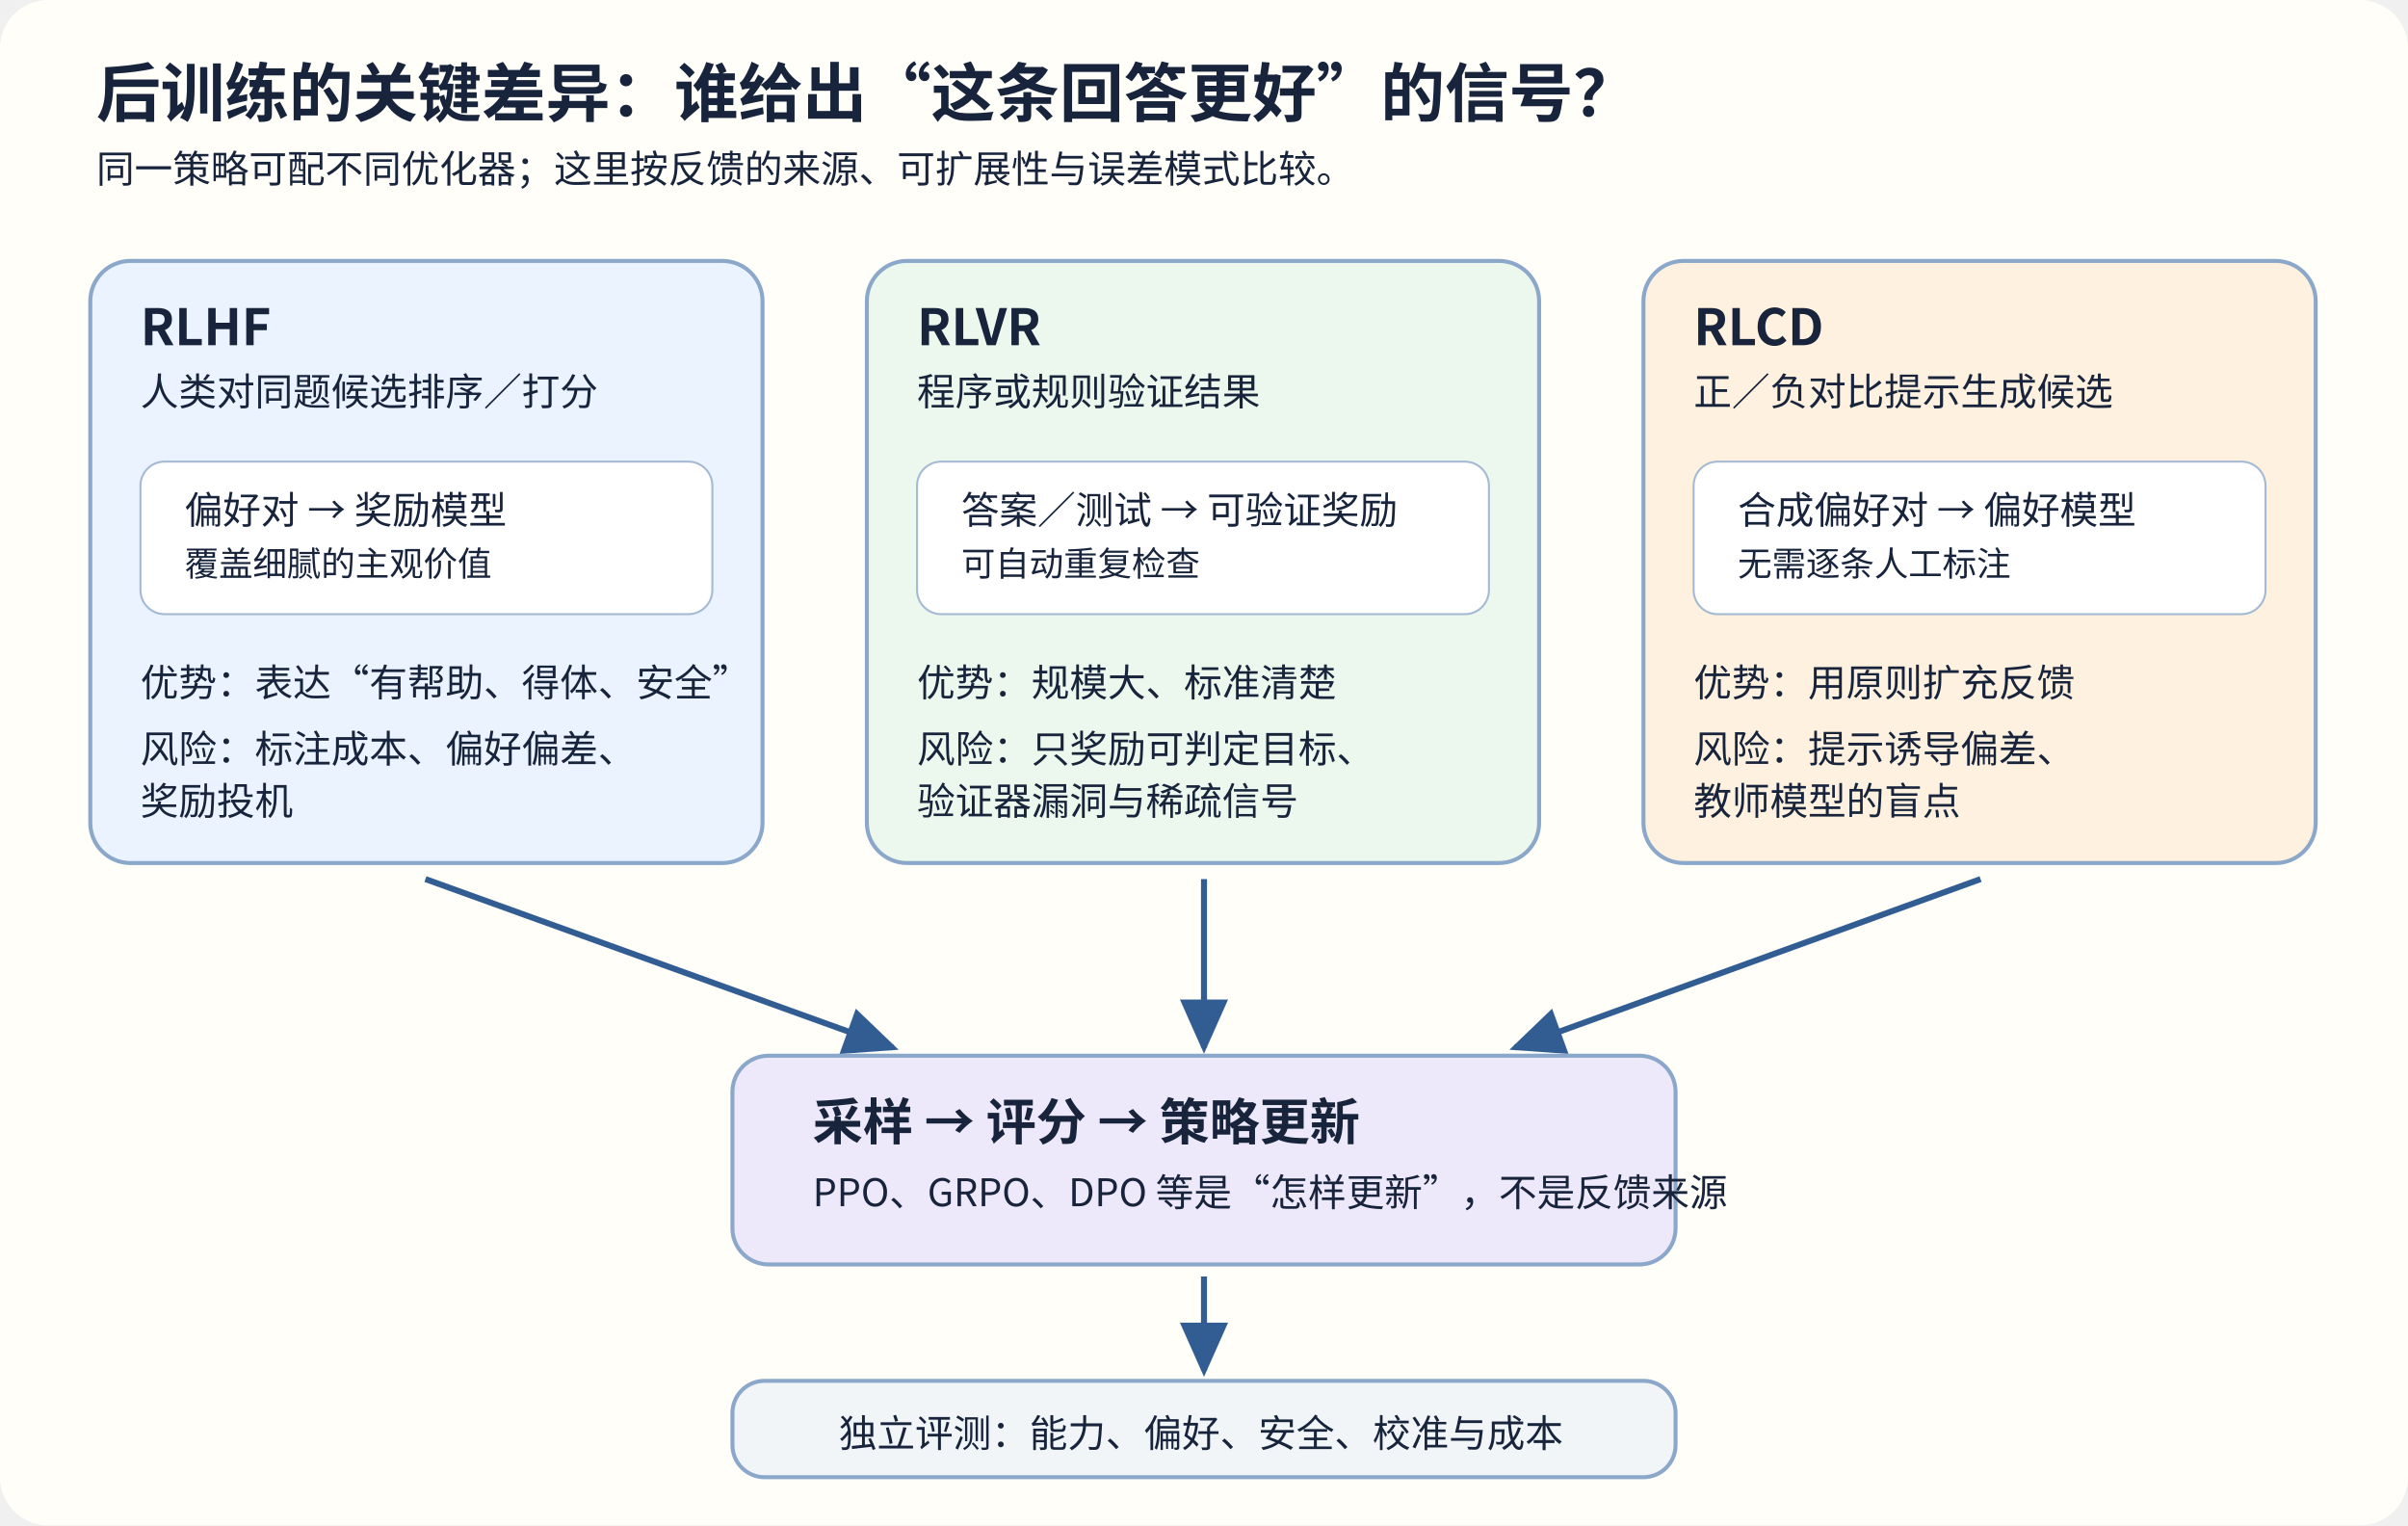
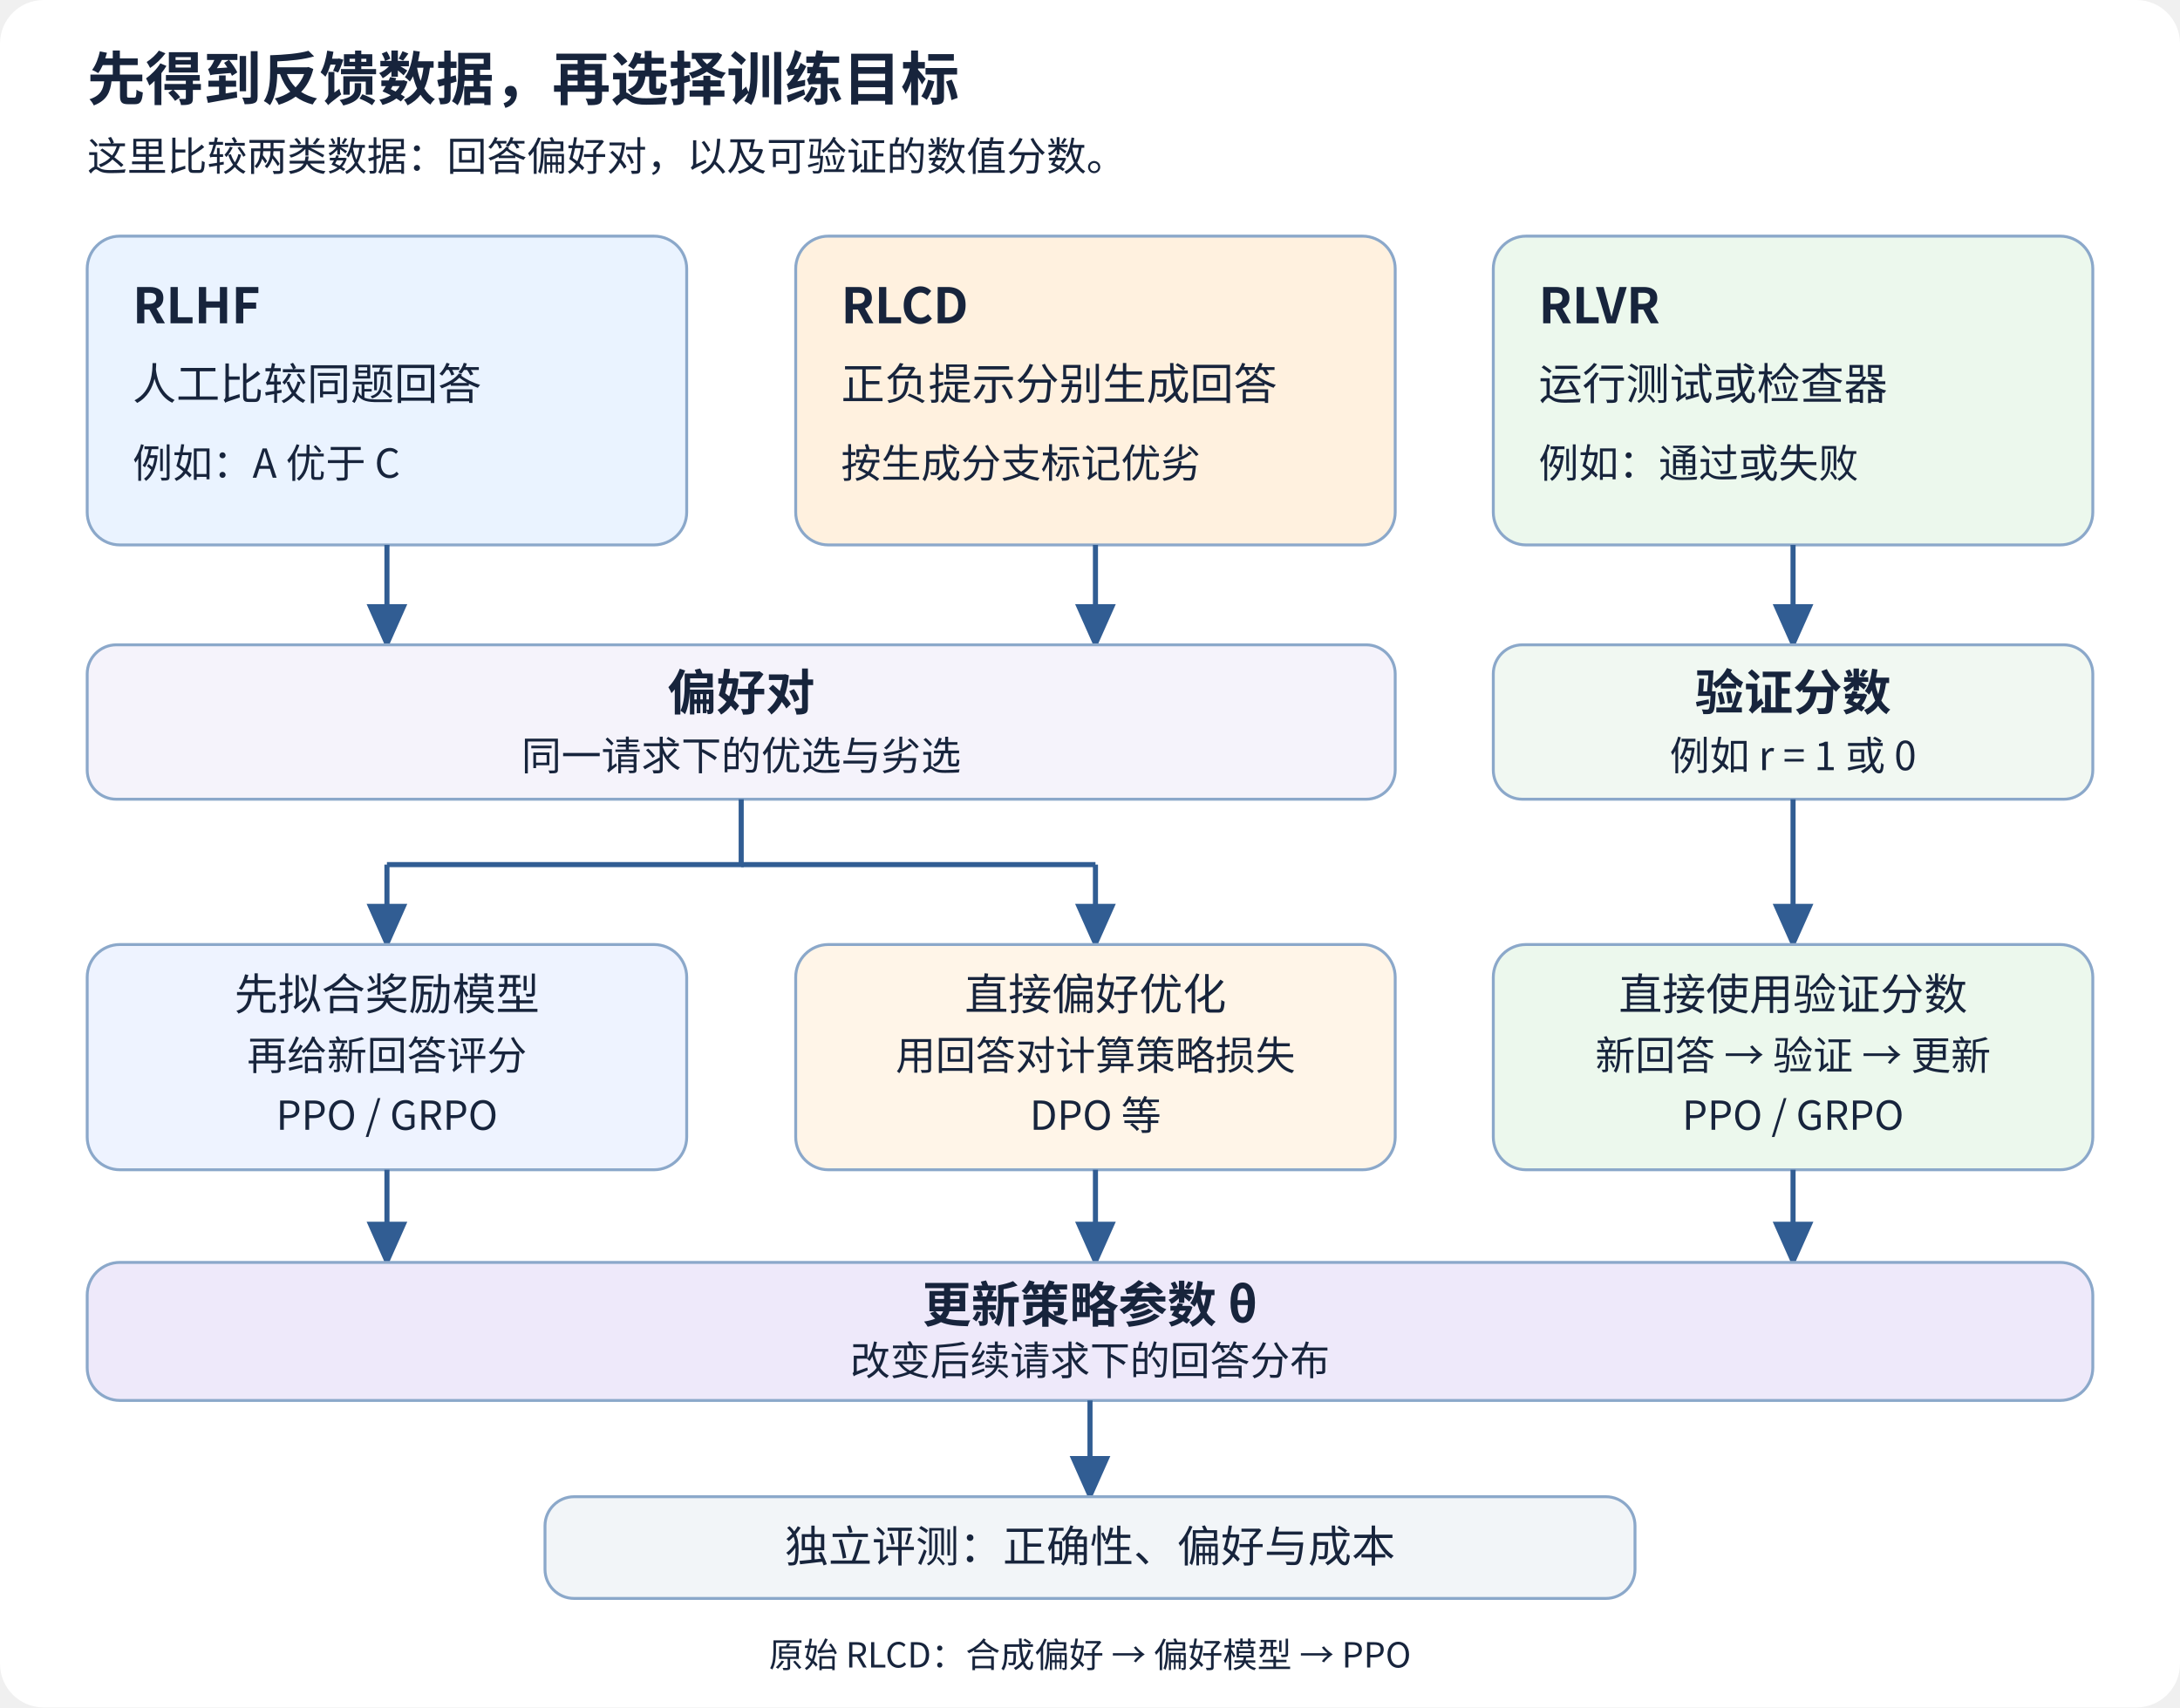
- <svg xmlns="http://www.w3.org/2000/svg" viewBox="0 0 1200 760" role="img" aria-labelledby="title desc">
+ <svg xmlns="http://www.w3.org/2000/svg" viewBox="0 0 1200 940" role="img" aria-labelledby="title desc">
  <defs>
-     <marker id="arrow" markerWidth="10" markerHeight="10" refX="8" refY="4" orient="auto">
+     <marker id="arrow" markerWidth="9" markerHeight="9" refX="8" refY="4" orient="auto">
      <path d="M0,0 L0,8 L9,4 Z" fill="#315d93" />
    </marker>
-     <style>text{font-family:system-ui,-apple-system,"Noto Sans CJK SC",sans-serif;fill:#17243c}.title{font-size:32px;font-weight:700}.head{font-size:25px;font-weight:700}.body{font-size:19px}.small{font-size:17px}.box{stroke:#8ba8ca;stroke-width:2}.arrow{fill:none;stroke:#315d93;stroke-width:3;marker-end:url(#arrow)}</style>
+     <style>
+       text{font-family:system-ui,-apple-system,"Noto Sans CJK SC",sans-serif;fill:#17243c}
+       .title{font-size:32px;font-weight:700}.head{font-size:27px;font-weight:700}
+       .body{font-size:24px}.small{font-size:22px}.note{font-size:19px}
+       .box{stroke:#8ba8ca;stroke-width:1.6}.arrow{fill:none;stroke:#315d93;stroke-width:2.8;marker-end:url(#arrow)}
+       .line{fill:none;stroke:#315d93;stroke-width:2.8}
+     </style>
  </defs>
-   <rect width="1200" height="760" rx="24" fill="#fffef9" />
-   <text x="48" y="58" class="title">后训练的关键差异：谁给出“这条回答更好”的信号？</text>
-   <text x="48" y="91" class="body">同一策略可配不同优化器；这里按反馈的来源、可扩展性与误差模式比较。</text>
-   <rect x="45" y="130" width="335" height="300" rx="20" class="box" fill="#eaf3ff" />
-   <text x="70" y="172" class="head">RLHF</text>
-   <text x="70" y="202" class="body">人类对同题候选排序／打分</text>
-   <rect x="70" y="230" width="285" height="76" rx="12" fill="#fff" stroke="#a4b9d3" />
-   <text x="92" y="261" class="body">偏好对 → 奖励模型</text>
-   <text x="92" y="287" class="small">覆盖细腻的主观价值</text>
-   <text x="70" y="347" class="body">优势：表达“有帮助、得体、安全”</text>
-   <text x="70" y="380" class="body">风险：标注成本、偏好偏差、</text>
-   <text x="70" y="406" class="body">奖励投机</text>
-   <rect x="432" y="130" width="335" height="300" rx="20" class="box" fill="#ecf8ed" />
-   <text x="457" y="172" class="head">RLVR</text>
-   <text x="457" y="202" class="body">程序或规则验证结果</text>
-   <rect x="457" y="230" width="285" height="76" rx="12" fill="#fff" stroke="#a4b9d3" />
-   <text x="479" y="261" class="body">答案／测试 → 可验证奖励</text>
-   <text x="479" y="287" class="small">可自动重复检查</text>
-   <text x="457" y="347" class="body">优势：规模大、标准清楚</text>
-   <text x="457" y="380" class="body">风险：只奖励可判定目标、</text>
-   <text x="457" y="406" class="body">验证器漏洞与稀疏信号</text>
-   <rect x="819" y="130" width="335" height="300" rx="20" class="box" fill="#fff1df" />
-   <text x="844" y="172" class="head">RLCD</text>
-   <text x="844" y="202" class="body">正／负对比提示生成候选</text>
-   <rect x="844" y="230" width="285" height="76" rx="12" fill="#fff" stroke="#a4b9d3" />
-   <text x="866" y="261" class="body">合成偏好对 → 偏好模型</text>
-   <text x="866" y="287" class="small">无需逐条人工标注</text>
-   <text x="844" y="347" class="body">优势：用原则扩充反馈</text>
-   <text x="844" y="380" class="body">风险：提示诱导偏差、</text>
-   <text x="844" y="406" class="body">教师模型的盲点</text>
-   <path d="M212,438 L445,522" class="arrow" />
-   <path d="M600,438 L600,522" class="arrow" />
-   <path d="M987,438 L755,522" class="arrow" />
-   <rect x="365" y="526" width="470" height="104" rx="18" class="box" fill="#eee9fa" />
-   <text x="405" y="568" class="head">采样 → 评分 → 策略更新</text>
-   <text x="405" y="601" class="body">PPO、GRPO、DPO 等是“怎样更新”，不是反馈来源</text>
-   <path d="M600,636 L600,683" class="arrow" />
-   <rect x="365" y="688" width="470" height="48" rx="16" class="box" fill="#f2f5f8" />
-   <text x="418" y="721" class="body">独立评测：能力、偏好、安全、校准与成本</text>
+   <rect width="1200" height="940" rx="24" fill="#fff" />
+   <text x="48" y="55" class="title">先得到反馈数据，再选择训练目标</text>
+   <text x="48" y="94" class="small">这里比较两类数据：回答偏好对，以及可验证的数值分数。</text>
+   <g id="human-feedback">
+     <rect x="48" y="130" width="330" height="170" rx="18" class="box" fill="#eaf3ff" />
+     <text x="73" y="178" class="head">RLHF</text>
+     <text x="73" y="220" class="body">人工比较同题回答</text>
+     <text x="73" y="263" class="small">例如：A 优于 C</text>
+     <path d="M213,300 V355" class="arrow" />
+   </g>
+   <g id="contrastive-feedback">
+     <rect x="438" y="130" width="330" height="170" rx="18" class="box" fill="#fff1df" />
+     <text x="463" y="178" class="head">RLCD</text>
+     <text x="463" y="220" class="body">正负提示分别生成回答</text>
+     <text x="463" y="263" class="small">按生成分支标记优劣</text>
+     <path d="M603,300 V355" class="arrow" />
+   </g>
+   <g id="verifiable-feedback">
+     <rect x="822" y="130" width="330" height="170" rx="18" class="box" fill="#ecf8ed" />
+     <text x="847" y="178" class="head">RLVR</text>
+     <text x="847" y="220" class="body">运行测试或检查器</text>
+     <text x="847" y="263" class="small">例如：通过或失败</text>
+     <path d="M987,300 V355" class="arrow" />
+   </g>
+   <g id="preference-data">
+     <rect x="48" y="355" width="720" height="85" rx="16" class="box" fill="#f5f3fb" />
+     <text x="408" y="391" text-anchor="middle" class="head">偏好对</text>
+     <text x="408" y="424" text-anchor="middle" class="small">同一请求下的优选与劣选</text>
+     <path d="M408,440 V476 H213" class="line" />
+     <path d="M408,476 H603" class="line" />
+     <path d="M213,476 V520" class="arrow" />
+     <path d="M603,476 V520" class="arrow" />
+   </g>
+   <g id="verified-scores">
+     <rect x="822" y="355" width="330" height="85" rx="16" class="box" fill="#f1f8f2" />
+     <text x="987" y="391" text-anchor="middle" class="head">验证分数</text>
+     <text x="987" y="424" text-anchor="middle" class="small">例如 r = 1 或 0</text>
+     <path d="M987,440 V520" class="arrow" />
+   </g>
+   <g id="reward-model-route">
+     <rect x="48" y="520" width="330" height="124" rx="18" class="box" fill="#eef3ff" />
+     <text x="213" y="556" text-anchor="middle" class="body">先拟合奖励模型</text>
+     <text x="213" y="589" text-anchor="middle" class="small">再给新回答评分</text>
+     <text x="213" y="622" text-anchor="middle" class="small">PPO / GRPO</text>
+     <path d="M213,644 V695" class="arrow" />
+   </g>
+   <g id="direct-preference-route">
+     <rect x="438" y="520" width="330" height="124" rx="18" class="box" fill="#fff5e8" />
+     <text x="603" y="556" text-anchor="middle" class="body">直接偏好优化</text>
+     <text x="603" y="589" text-anchor="middle" class="small">用回答对计算策略损失</text>
+     <text x="603" y="622" text-anchor="middle" class="small">DPO 等</text>
+     <path d="M603,644 V695" class="arrow" />
+   </g>
+   <g id="verified-reward-route">
+     <rect x="822" y="520" width="330" height="124" rx="18" class="box" fill="#ecf8ed" />
+     <text x="987" y="556" text-anchor="middle" class="body">直接使用验证分数</text>
+     <text x="987" y="589" text-anchor="middle" class="small">新回答 → 验证 → 更新</text>
+     <text x="987" y="622" text-anchor="middle" class="small">PPO / GRPO</text>
+     <path d="M987,644 V695" class="arrow" />
+   </g>
+   <rect x="48" y="695" width="1104" height="76" rx="18" class="box" fill="#eee9fa" />
+   <text x="600" y="728" text-anchor="middle" class="head">更新策略参数 θ</text>
+   <text x="600" y="757" text-anchor="middle" class="small">改变后续请求下的回答分布</text>
+   <path d="M600,771 V824" class="arrow" />
+   <rect x="300" y="824" width="600" height="56" rx="16" class="box" fill="#f2f5f8" />
+   <text x="600" y="860" text-anchor="middle" class="body">独立评测：正确性、偏好与成本</text>
+   <text x="600" y="918" text-anchor="middle" class="note">原始 RLCD：合成偏好 → 偏好模型 → PPO</text>
</svg>
